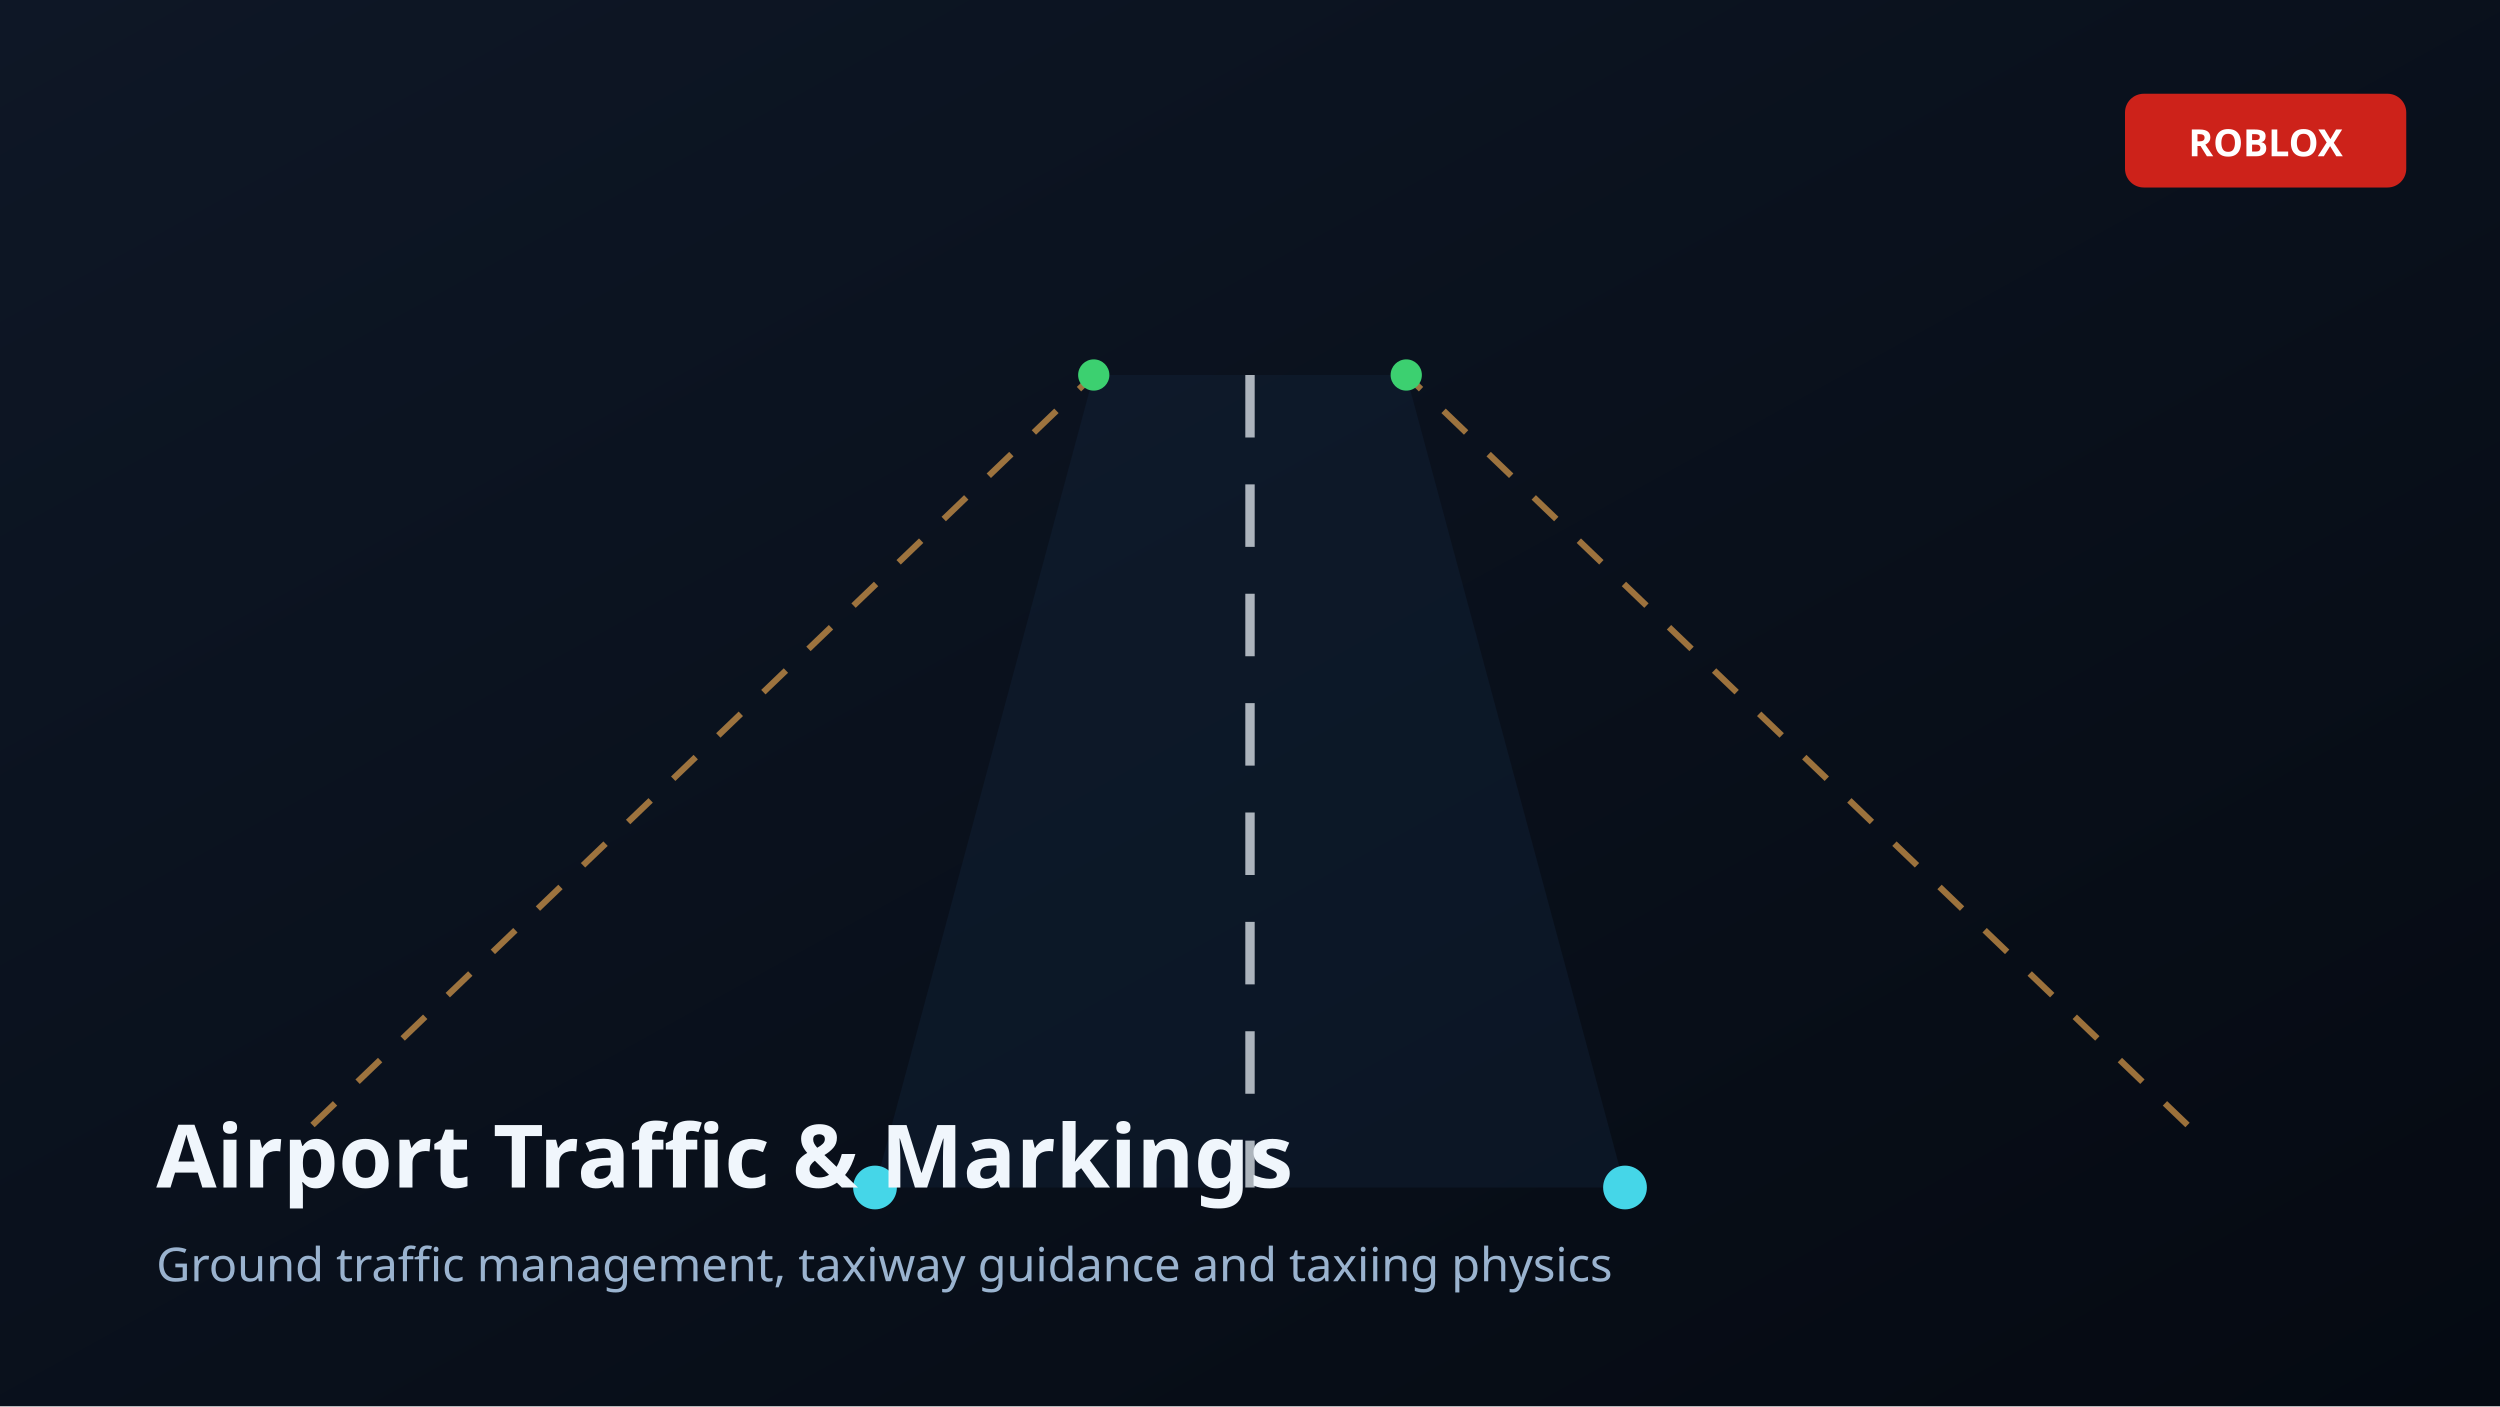
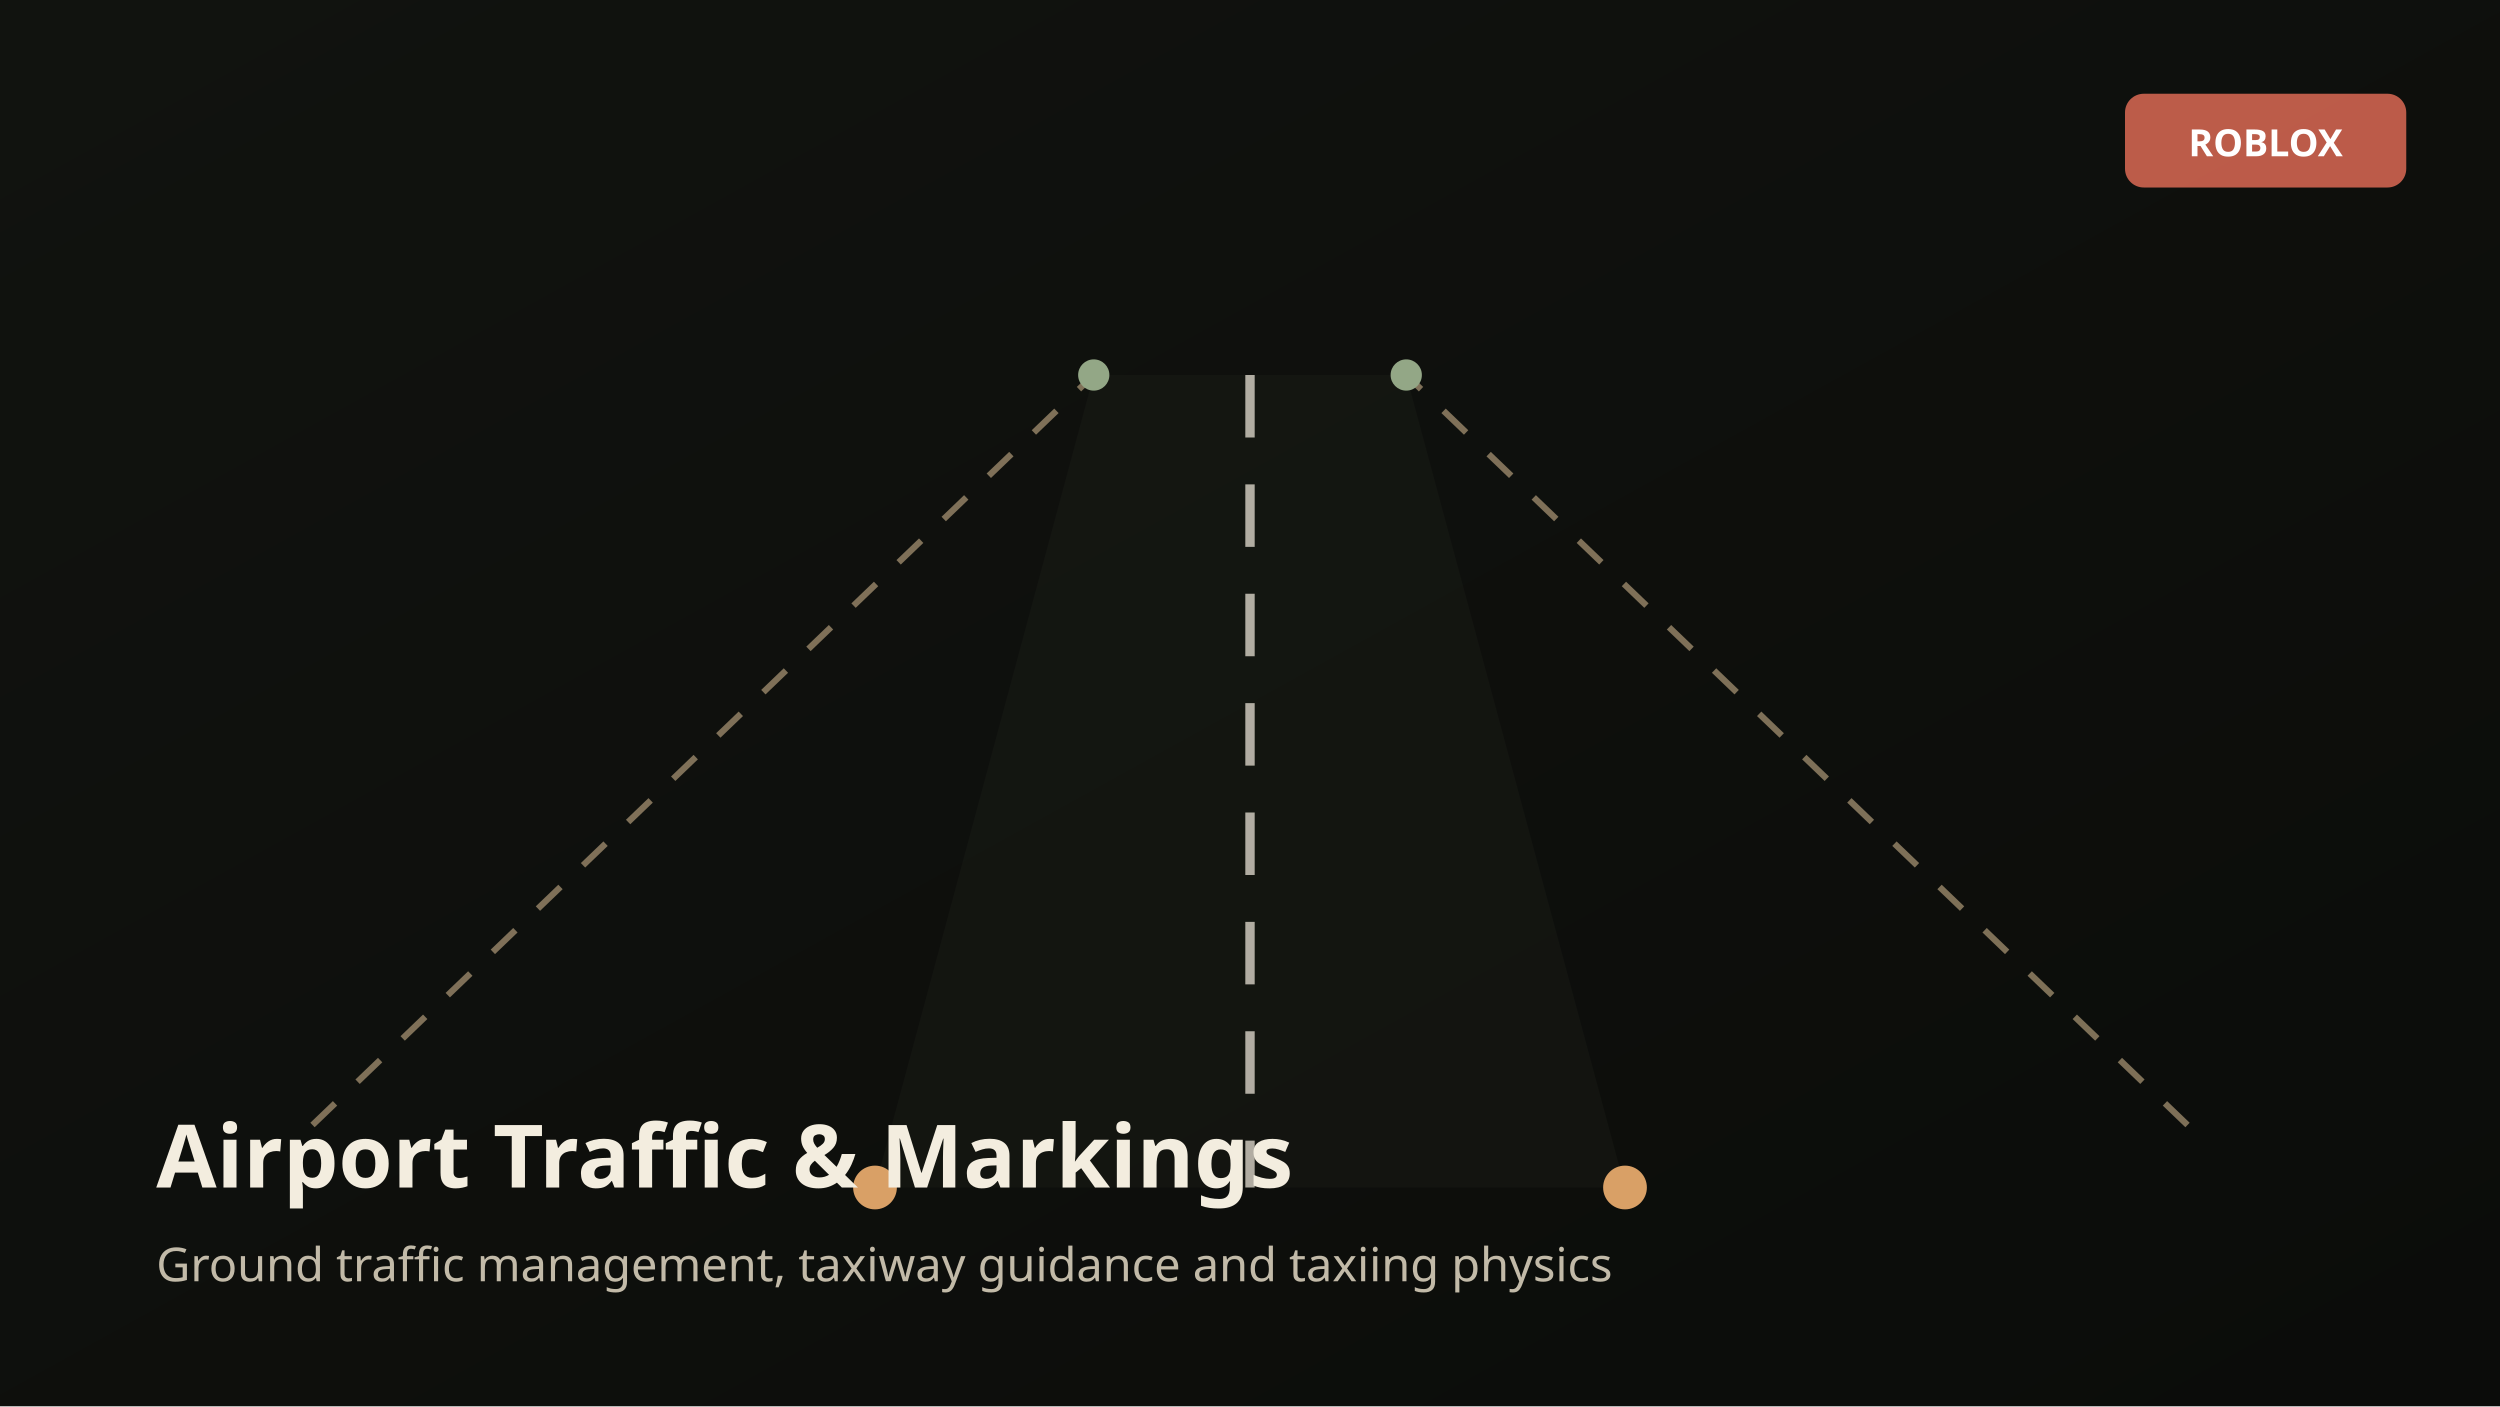
<svg xmlns="http://www.w3.org/2000/svg" viewBox="0 0 800 450" width="100%" height="100%">
  <defs>
    <linearGradient id="bg2" x1="0%" y1="0%" x2="100%" y2="100%">
-       <stop offset="0%" stop-color="#0e1726" />
-       <stop offset="100%" stop-color="#050a12" />
+       <stop offset="0%" stop-color="#11130f" />
+       <stop offset="100%" stop-color="#0b0c0a" />
    </linearGradient>
  </defs>
  <rect width="800" height="450" fill="url(#bg2)" />
-   <line x1="100" y1="360" x2="350" y2="120" stroke="#ffb454" stroke-width="2" stroke-dasharray="10 10" opacity="0.6" />
-   <line x1="700" y1="360" x2="450" y2="120" stroke="#ffb454" stroke-width="2" stroke-dasharray="10 10" opacity="0.6" />
-   <polygon points="350,120 450,120 520,380 280,380" fill="#112239" opacity="0.4" />
-   <line x1="400" y1="120" x2="400" y2="380" stroke="#f0f6fc" stroke-width="3" stroke-dasharray="20 15" opacity="0.7" />
-   <circle cx="350" cy="120" r="5" fill="#3cd070" />
-   <circle cx="450" cy="120" r="5" fill="#3cd070" />
-   <circle cx="280" cy="380" r="7" fill="#45d6e8" />
-   <circle cx="520" cy="380" r="7" fill="#45d6e8" />
+   <line x1="100" y1="360" x2="350" y2="120" stroke="#c9b18a" stroke-width="2" stroke-dasharray="10 10" opacity="0.6" />
+   <line x1="700" y1="360" x2="450" y2="120" stroke="#c9b18a" stroke-width="2" stroke-dasharray="10 10" opacity="0.6" />
+   <polygon points="350,120 450,120 520,380 280,380" fill="#1b1d17" opacity="0.4" />
+   <line x1="400" y1="120" x2="400" y2="380" stroke="#f3eddf" stroke-width="3" stroke-dasharray="20 15" opacity="0.7" />
+   <circle cx="350" cy="120" r="5" fill="#93a786" />
+   <circle cx="450" cy="120" r="5" fill="#93a786" />
+   <circle cx="280" cy="380" r="7" fill="#d9a066" />
+   <circle cx="520" cy="380" r="7" fill="#d9a066" />
  <g transform="translate(680, 30)">
-     <rect x="0" y="0" width="90" height="30" rx="6" fill="#e2231a" opacity="0.9" />
+     <rect x="0" y="0" width="90" height="30" rx="6" fill="#cf6450" opacity="0.9" />
    <text x="45" y="20" fill="#ffffff" font-family="sans-serif" font-size="12" font-weight="bold" text-anchor="middle">ROBLOX</text>
  </g>
-   <text x="50" y="380" fill="#f0f6fc" font-family="'Space Grotesk', sans-serif" font-size="28" font-weight="bold">Airport Traffic &amp; Markings</text>
-   <text x="50" y="410" fill="#9ab3cf" font-family="sans-serif" font-size="15">Ground traffic management, taxiway guidance and taxiing physics</text>
+   <text x="50" y="380" fill="#f3eddf" font-family="'Space Grotesk', sans-serif" font-size="28" font-weight="bold">Airport Traffic &amp; Markings</text>
+   <text x="50" y="410" fill="#c2baa8" font-family="sans-serif" font-size="15">Ground traffic management, taxiway guidance and taxiing physics</text>
</svg>
